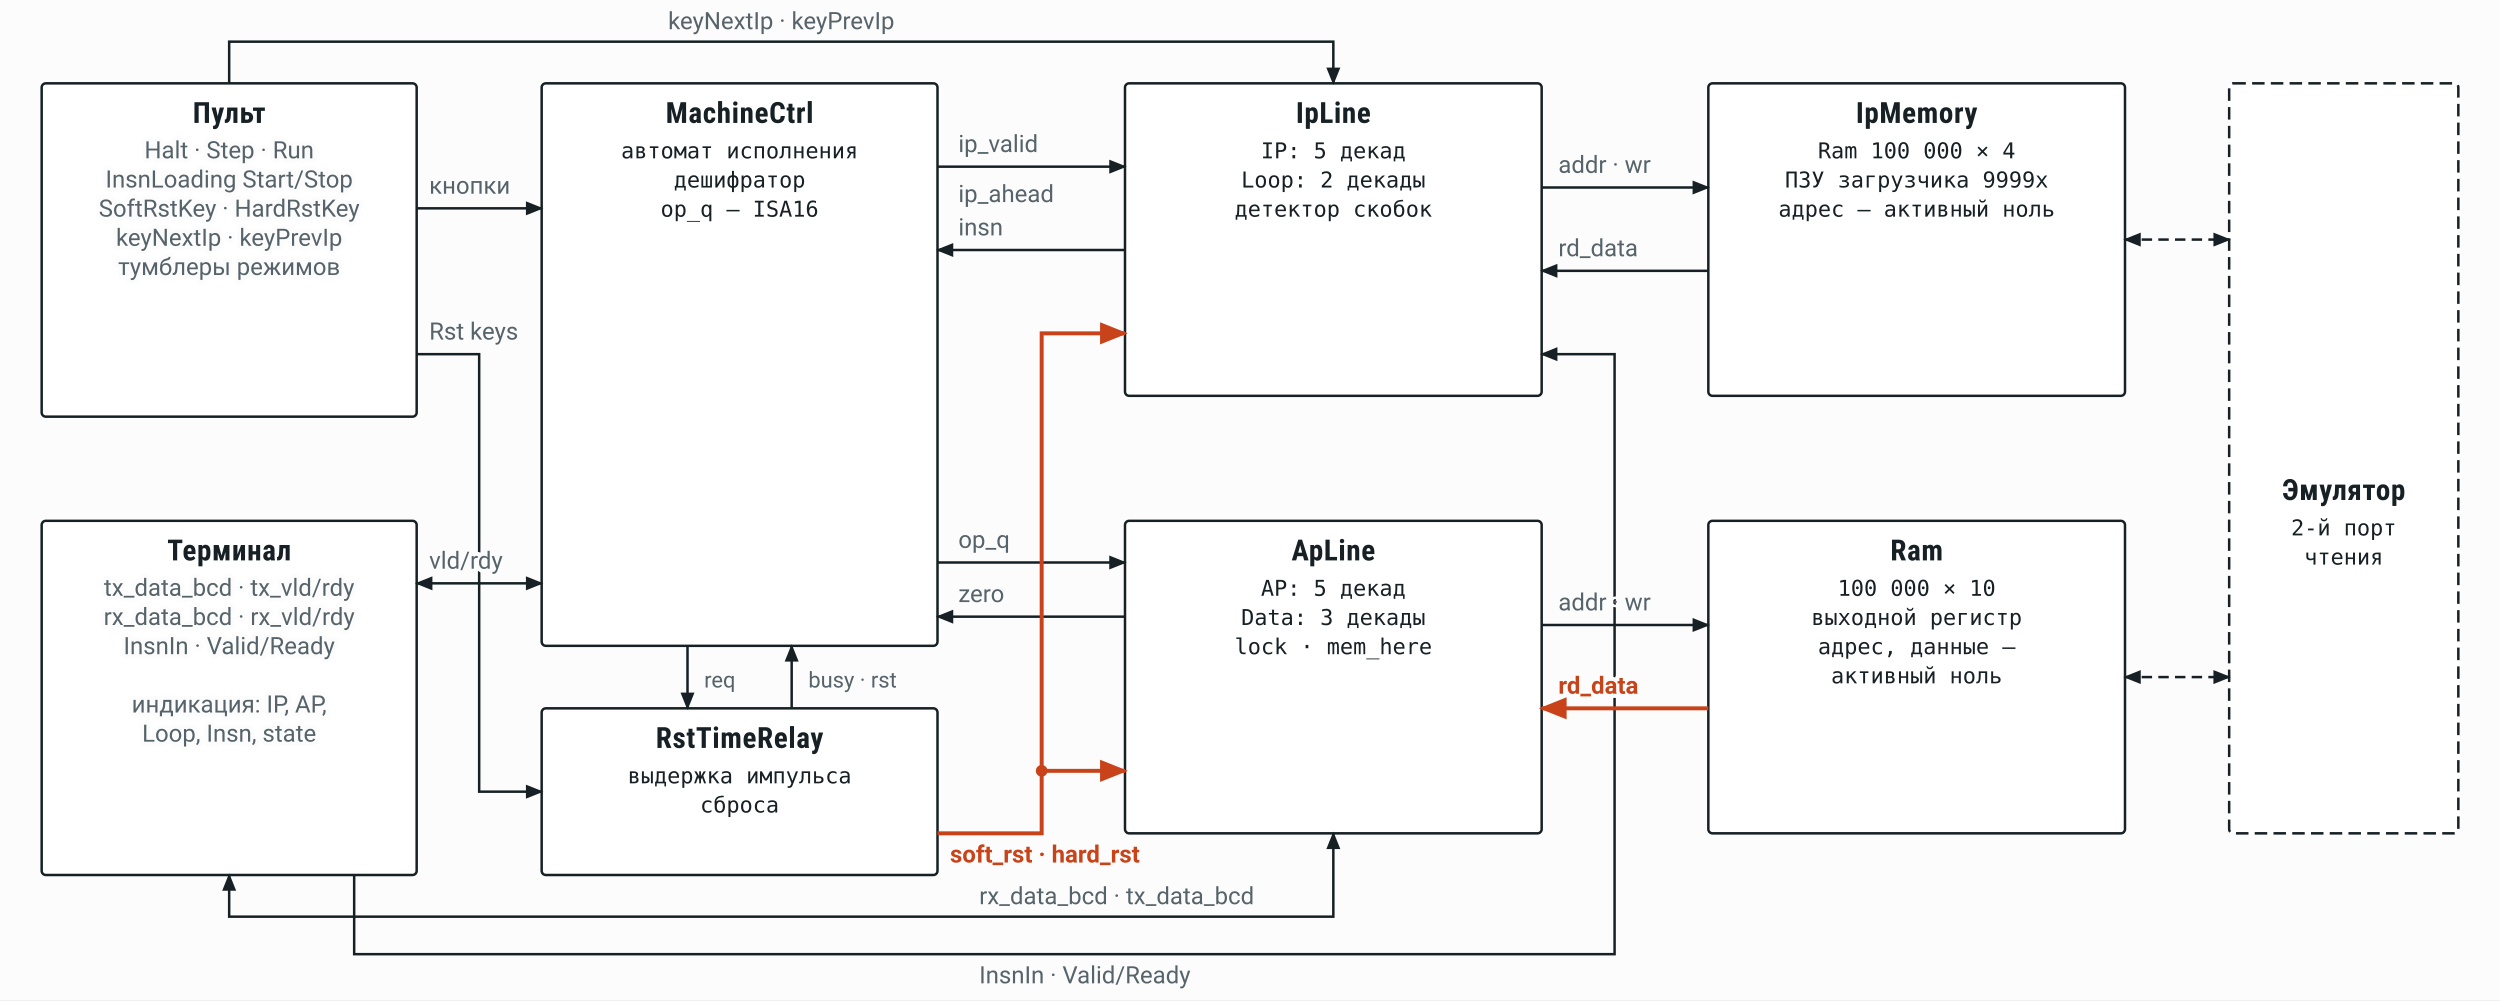
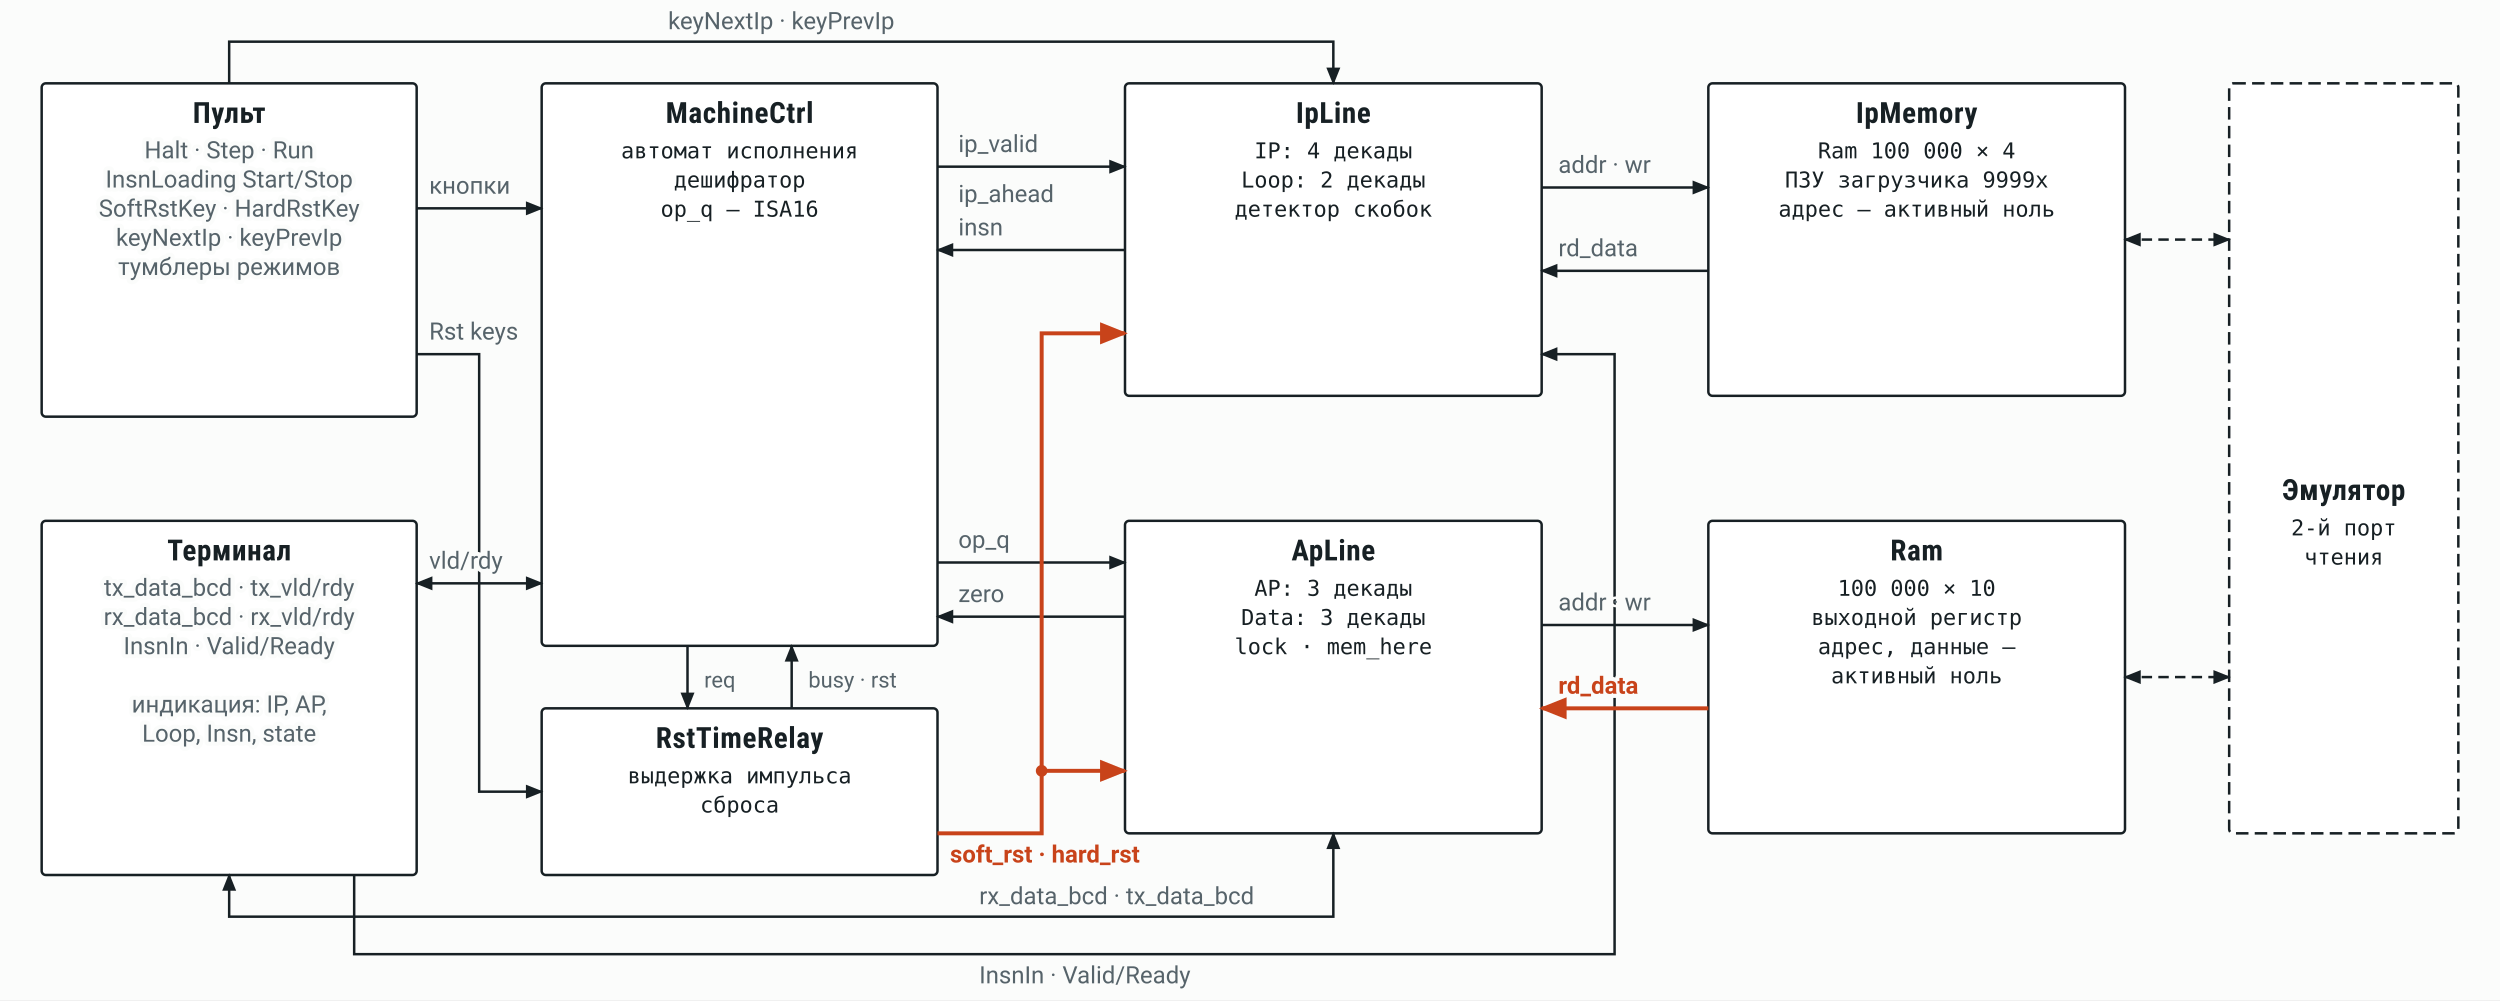
<svg xmlns="http://www.w3.org/2000/svg" viewBox="0 0 1200 480" width="1200" height="480" class="dg" role="img" aria-label="Верхний уровень: пульт и терминал, автомат управления, линия выборки со своей памятью программ, линия данных со своей памятью данных, реле времени, которое держит физические линии сброса всех счётчиков; второй порт памяти — только для эмулятора.">
  <style>
.dg { color: #172024; display: block; height: auto; color: #172024; }
.dg text { fill: currentColor; font-family: "PT Sans", "Segoe UI", Roboto, Helvetica, Arial, sans-serif; font-size: 11px; }
.dg .tt { font-family: "PT Sans Narrow", "Arial Narrow", "Roboto Condensed", Arial, sans-serif; font-weight: 700; font-size: 14px; letter-spacing: 0.02em; }
.dg .tm { font-family: "JetBrains Mono", "DejaVu Sans Mono", Consolas, "Liberation Mono", monospace; font-size: 10.5px; }
.dg .tl { fill: #56636a; font-size: 11.5px; }
.dg .tp { font-family: "JetBrains Mono", "DejaVu Sans Mono", Consolas, "Liberation Mono", monospace; font-size: 11px; }
.dg .tpi { font-family: "JetBrains Mono", "DejaVu Sans Mono", Consolas, "Liberation Mono", monospace; font-size: 10px; fill: #56636a; }
.dg .tn { fill: #56636a; font-size: 10.5px; }
.dg .tg { font-family: "JetBrains Mono", "DejaVu Sans Mono", Consolas, "Liberation Mono", monospace; font-size: 13px; font-weight: 700; }
.dg .ts { font-family: "JetBrains Mono", "DejaVu Sans Mono", Consolas, "Liberation Mono", monospace; font-size: 11.5px; font-weight: 600; }
.dg .tf { font-family: "PT Sans Narrow", "Arial Narrow", "Roboto Condensed", Arial, sans-serif; font-size: 13px; letter-spacing: 0.03em; fill: #56636a; }
.dg .tk { font-family: "PT Sans Narrow", "Arial Narrow", "Roboto Condensed", Arial, sans-serif; font-weight: 700; font-size: 14px; }
.dg .ti { font-family: "JetBrains Mono", "DejaVu Sans Mono", Consolas, "Liberation Mono", monospace; font-size: 8.5px; fill: #56636a; }
.dg .tnum { font-family: "JetBrains Mono", "DejaVu Sans Mono", Consolas, "Liberation Mono", monospace; font-size: 11px; font-weight: 700; fill: #c8431a; }
.dg .tacc { fill: #c8431a; font-weight: 700; font-size: 11.5px; }
.dg .blk { fill: #ffffff; stroke: currentColor; stroke-width: 1.2; }
.dg .blk-opt { fill: #ffffff; stroke: currentColor; stroke-width: 1.2; stroke-dasharray: 6 3; }
.dg .blk-acc { fill: rgba(200, 67, 26, 0.13); stroke: #c8431a; stroke-width: 1.6; }
.dg .frame { fill: none; stroke: #56636a; stroke-width: 1; stroke-dasharray: 2 4; }
.dg .w { fill: none; stroke: currentColor; stroke-width: 1.2; }
.dg .wd { fill: none; stroke: currentColor; stroke-width: 1.2; stroke-dasharray: 5 3; }
.dg .wacc { fill: none; stroke: #c8431a; stroke-width: 1.9; }
.dg .wbus { fill: none; stroke: currentColor; stroke-width: 3.2; }
.dg .wthin { fill: none; stroke: #56636a; stroke-width: 1; }
.dg .wv { fill: none; stroke: currentColor; stroke-width: 1.6; }
.dg .wvacc { fill: none; stroke: #c8431a; stroke-width: 2.1; }
.dg .grid { stroke: #c6cfcd; stroke-width: 1; }
.dg .ah { fill: currentColor; }
.dg .ahg { fill: #c8431a; }
.dg .ahw { fill: #a4126e; }
.dg .wwarn { fill: none; stroke: #a4126e; stroke-width: 1.8; stroke-dasharray: 6 3; }
.dg .twarn { fill: #a4126e; font-weight: 700; font-size: 11.5px; }
.dg .tl, .dg .tn, .dg .tacc, .dg .twarn { paint-order: stroke; stroke: #fbfcfb; stroke-width: 4px; stroke-linejoin: round; }
.dg .dot { fill: currentColor; }
.dg .dot-acc { fill: #c8431a; }
.dg .inv { fill: #ffffff; stroke: currentColor; stroke-width: 1.2; }
.dg .st { fill: #ffffff; stroke: currentColor; stroke-width: 1.3; }
.dg .st-acc { fill: rgba(200, 67, 26, 0.13); stroke: #c8431a; stroke-width: 1.9; }
.dg .st-dim { fill: #e3e9e8; stroke: #56636a; stroke-width: 1.1; stroke-dasharray: 4 3; }
.dg .anode { fill: #e3e9e8; stroke: #56636a; stroke-width: 1; }
.dg .kmain { fill: #ffffff; stroke: currentColor; stroke-width: 1.4; }
.dg .kga { fill: #ffffff; stroke: currentColor; stroke-width: 1.2; }
.dg .kgb { fill: #56636a; }
.dg .lit { fill: #c8431a; stroke: #c8431a; }
.dg .halo { fill: rgba(200, 67, 26, 0.13); }
.dg .tgt { fill: none; stroke: #c8431a; stroke-width: 1.3; stroke-dasharray: 3 3; }
.dg .seg { fill: #ffffff; stroke: currentColor; stroke-width: 1.1; }
.dg .seg-acc { fill: rgba(200, 67, 26, 0.13); stroke: #c8431a; stroke-width: 1.4; }
.dg .seg-off { fill: #e3e9e8; stroke: #56636a; stroke-width: 1; }
</style>
  <rect x="0" y="0" width="1200" height="480" fill="#fbfcfb" />
  <defs>
    <marker id="top-a" viewBox="0 0 10 10" refX="9" refY="5" markerWidth="7" markerHeight="7" orient="auto-start-reverse">
      <path d="M0,1 L10,5 L0,9 z" fill="#172024" stroke="none" stroke-width="0" class="ah" />
    </marker>
    <marker id="top-ag" viewBox="0 0 10 10" refX="9" refY="5" markerWidth="7" markerHeight="7" orient="auto-start-reverse">
      <path d="M0,1 L10,5 L0,9 z" fill="#c8431a" stroke="none" stroke-width="0" class="ahg" />
    </marker>
    <marker id="top-aw" viewBox="0 0 10 10" refX="9" refY="5" markerWidth="7" markerHeight="7" orient="auto-start-reverse">
      <path d="M0,1 L10,5 L0,9 z" fill="#a4126e" stroke="none" stroke-width="0" class="ahw" />
    </marker>
  </defs>
  <g transform="translate(0,0)">
    <rect x="20" y="40" width="180" height="160" rx="2" fill="#ffffff" stroke="#172024" stroke-width="1.2" class="blk" />
    <text x="110" y="59" fill="#172024" font-size="14" font-family="sans-serif" class="tt" text-anchor="middle">Пульт</text>
    <text x="110" y="76" fill="#56636a" font-size="11" font-family="sans-serif" class="tl" text-anchor="middle">Halt · Step · Run</text>
    <text x="110" y="90" fill="#56636a" font-size="11" font-family="sans-serif" class="tl" text-anchor="middle">InsnLoading Start/Stop</text>
    <text x="110" y="104" fill="#56636a" font-size="11" font-family="sans-serif" class="tl" text-anchor="middle">SoftRstKey · HardRstKey</text>
    <text x="110" y="118" fill="#56636a" font-size="11" font-family="sans-serif" class="tl" text-anchor="middle">keyNextIp · keyPrevIp</text>
    <text x="110" y="132" fill="#56636a" font-size="11" font-family="sans-serif" class="tl" text-anchor="middle">тумблеры режимов</text>
    <rect x="20" y="250" width="180" height="170" rx="2" fill="#ffffff" stroke="#172024" stroke-width="1.2" class="blk" />
    <text x="110" y="269" fill="#172024" font-size="14" font-family="sans-serif" class="tt" text-anchor="middle">Терминал</text>
    <text x="110" y="286" fill="#56636a" font-size="11" font-family="sans-serif" class="tl" text-anchor="middle">tx_data_bcd · tx_vld/rdy</text>
    <text x="110" y="300" fill="#56636a" font-size="11" font-family="sans-serif" class="tl" text-anchor="middle">rx_data_bcd · rx_vld/rdy</text>
    <text x="110" y="314" fill="#56636a" font-size="11" font-family="sans-serif" class="tl" text-anchor="middle">InsnIn · Valid/Ready</text>
    <text x="110" y="328" fill="#56636a" font-size="11" font-family="sans-serif" class="tl" text-anchor="middle" />
    <text x="110" y="342" fill="#56636a" font-size="11" font-family="sans-serif" class="tl" text-anchor="middle">индикация: IP, AP,</text>
    <text x="110" y="356" fill="#56636a" font-size="11" font-family="sans-serif" class="tl" text-anchor="middle">Loop, Insn, state</text>
    <rect x="260" y="40" width="190" height="270" rx="2" fill="#ffffff" stroke="#172024" stroke-width="1.2" class="blk" />
    <text x="355" y="59" fill="#172024" font-size="14" font-family="sans-serif" class="tt" text-anchor="middle">MachineCtrl</text>
    <text x="355" y="76" fill="#172024" font-size="11" font-family="sans-serif" class="tm" text-anchor="middle">автомат исполнения</text>
    <text x="355" y="90" fill="#172024" font-size="11" font-family="sans-serif" class="tm" text-anchor="middle">дешифратор</text>
    <text x="355" y="104" fill="#172024" font-size="11" font-family="sans-serif" class="tm" text-anchor="middle">op_q — ISA16</text>
    <rect x="260" y="340" width="190" height="80" rx="2" fill="#ffffff" stroke="#172024" stroke-width="1.2" class="blk" />
    <text x="355" y="359" fill="#172024" font-size="14" font-family="sans-serif" class="tt" text-anchor="middle">RstTimeRelay</text>
    <text x="355" y="376" fill="#172024" font-size="11" font-family="sans-serif" class="tm" text-anchor="middle">выдержка импульса</text>
    <text x="355" y="390" fill="#172024" font-size="11" font-family="sans-serif" class="tm" text-anchor="middle">сброса</text>
    <rect x="540" y="40" width="200" height="150" rx="2" fill="#ffffff" stroke="#172024" stroke-width="1.2" class="blk" />
    <text x="640" y="59" fill="#172024" font-size="14" font-family="sans-serif" class="tt" text-anchor="middle">IpLine</text>
-     <text x="640" y="76" fill="#172024" font-size="11" font-family="sans-serif" class="tm" text-anchor="middle">IP: 5 декад</text>
+     <text x="640" y="76" fill="#172024" font-size="11" font-family="sans-serif" class="tm" text-anchor="middle">IP: 4 декады</text>
    <text x="640" y="90" fill="#172024" font-size="11" font-family="sans-serif" class="tm" text-anchor="middle">Loop: 2 декады</text>
    <text x="640" y="104" fill="#172024" font-size="11" font-family="sans-serif" class="tm" text-anchor="middle">детектор скобок</text>
    <rect x="820" y="40" width="200" height="150" rx="2" fill="#ffffff" stroke="#172024" stroke-width="1.2" class="blk" />
    <text x="920" y="59" fill="#172024" font-size="14" font-family="sans-serif" class="tt" text-anchor="middle">IpMemory</text>
    <text x="920" y="76" fill="#172024" font-size="11" font-family="sans-serif" class="tm" text-anchor="middle">Ram 100 000 × 4</text>
    <text x="920" y="90" fill="#172024" font-size="11" font-family="sans-serif" class="tm" text-anchor="middle">ПЗУ загрузчика 9999x</text>
    <text x="920" y="104" fill="#172024" font-size="11" font-family="sans-serif" class="tm" text-anchor="middle">адрес — активный ноль</text>
    <rect x="540" y="250" width="200" height="150" rx="2" fill="#ffffff" stroke="#172024" stroke-width="1.2" class="blk" />
    <text x="640" y="269" fill="#172024" font-size="14" font-family="sans-serif" class="tt" text-anchor="middle">ApLine</text>
-     <text x="640" y="286" fill="#172024" font-size="11" font-family="sans-serif" class="tm" text-anchor="middle">AP: 5 декад</text>
+     <text x="640" y="286" fill="#172024" font-size="11" font-family="sans-serif" class="tm" text-anchor="middle">AP: 3 декады</text>
    <text x="640" y="300" fill="#172024" font-size="11" font-family="sans-serif" class="tm" text-anchor="middle">Data: 3 декады</text>
    <text x="640" y="314" fill="#172024" font-size="11" font-family="sans-serif" class="tm" text-anchor="middle">lock · mem_here</text>
    <rect x="820" y="250" width="200" height="150" rx="2" fill="#ffffff" stroke="#172024" stroke-width="1.2" class="blk" />
    <text x="920" y="269" fill="#172024" font-size="14" font-family="sans-serif" class="tt" text-anchor="middle">Ram</text>
    <text x="920" y="286" fill="#172024" font-size="11" font-family="sans-serif" class="tm" text-anchor="middle">100 000 × 10</text>
    <text x="920" y="300" fill="#172024" font-size="11" font-family="sans-serif" class="tm" text-anchor="middle">выходной регистр</text>
    <text x="920" y="314" fill="#172024" font-size="11" font-family="sans-serif" class="tm" text-anchor="middle">адрес, данные —</text>
    <text x="920" y="328" fill="#172024" font-size="11" font-family="sans-serif" class="tm" text-anchor="middle">активный ноль</text>
    <rect x="1070" y="40" width="110" height="360" rx="2" fill="#ffffff" stroke="#172024" stroke-width="1.2" class="blk-opt" />
    <text x="1125" y="240" fill="#172024" font-size="14" font-family="sans-serif" class="tt" text-anchor="middle">Эмулятор</text>
    <text x="1125" y="257" fill="#172024" font-size="11" font-family="sans-serif" class="tm" text-anchor="middle">2-й порт</text>
    <text x="1125" y="271" fill="#172024" font-size="11" font-family="sans-serif" class="tm" text-anchor="middle">чтения</text>
    <polyline points="200,100 260,100" fill="none" stroke="#172024" stroke-width="1.2" class="w" marker-end="url(#top-a)" />
    <text x="206" y="93" fill="#56636a" font-size="11" font-family="sans-serif" class="tl" text-anchor="start">кнопки</text>
    <polyline points="200,170 230,170 230,380 260,380" fill="none" stroke="#172024" stroke-width="1.2" class="w" marker-end="url(#top-a)" />
    <text x="206" y="163" fill="#56636a" font-size="11" font-family="sans-serif" class="tl" text-anchor="start">Rst keys</text>
    <polyline points="110,40 110,20 640,20 640,40" fill="none" stroke="#172024" stroke-width="1.2" class="w" marker-end="url(#top-a)" />
    <text x="375" y="14" fill="#56636a" font-size="11" font-family="sans-serif" class="tl" text-anchor="middle">keyNextIp · keyPrevIp</text>
    <polyline points="200,280 260,280" fill="none" stroke="#172024" stroke-width="1.2" class="w" marker-end="url(#top-a)" marker-start="url(#top-a)" />
    <text x="206" y="273" fill="#56636a" font-size="11" font-family="sans-serif" class="tl" text-anchor="start">vld/rdy</text>
    <polyline points="110,420 110,440 640,440 640,400" fill="none" stroke="#172024" stroke-width="1.2" class="w" marker-end="url(#top-a)" marker-start="url(#top-a)" />
    <text x="470" y="434" fill="#56636a" font-size="11" font-family="sans-serif" class="tl" text-anchor="start">rx_data_bcd · tx_data_bcd</text>
    <polyline points="170,420 170,458 775,458 775,170 740,170" fill="none" stroke="#172024" stroke-width="1.2" class="w" marker-end="url(#top-a)" />
    <text x="470" y="472" fill="#56636a" font-size="11" font-family="sans-serif" class="tl" text-anchor="start">InsnIn · Valid/Ready</text>
    <polyline points="450,80 540,80" fill="none" stroke="#172024" stroke-width="1.2" class="w" marker-end="url(#top-a)" />
    <text x="460" y="73" fill="#56636a" font-size="11" font-family="sans-serif" class="tl" text-anchor="start">ip_valid</text>
    <text x="460" y="97" fill="#56636a" font-size="11" font-family="sans-serif" class="tl" text-anchor="start">ip_ahead</text>
    <polyline points="540,120 450,120" fill="none" stroke="#172024" stroke-width="1.2" class="w" marker-end="url(#top-a)" />
    <text x="460" y="113" fill="#56636a" font-size="11" font-family="sans-serif" class="tl" text-anchor="start">insn</text>
    <polyline points="450,270 540,270" fill="none" stroke="#172024" stroke-width="1.2" class="w" marker-end="url(#top-a)" />
    <text x="460" y="263" fill="#56636a" font-size="11" font-family="sans-serif" class="tl" text-anchor="start">op_q</text>
    <polyline points="540,296 450,296" fill="none" stroke="#172024" stroke-width="1.2" class="w" marker-end="url(#top-a)" />
    <text x="460" y="289" fill="#56636a" font-size="11" font-family="sans-serif" class="tl" text-anchor="start">zero</text>
    <polyline points="330,310 330,340" fill="none" stroke="#172024" stroke-width="1.2" class="w" marker-end="url(#top-a)" />
    <polyline points="380,340 380,310" fill="none" stroke="#172024" stroke-width="1.2" class="w" marker-end="url(#top-a)" />
    <text x="338" y="330" fill="#56636a" font-size="10.5" font-family="sans-serif" class="tn" text-anchor="start">req</text>
    <text x="388" y="330" fill="#56636a" font-size="10.5" font-family="sans-serif" class="tn" text-anchor="start">busy · rst</text>
    <polyline points="450,400 500,400 500,160 540,160" fill="none" stroke="#c8431a" stroke-width="1.9" class="wacc" marker-end="url(#top-ag)" />
    <text x="456" y="414" fill="#c8431a" font-size="11" font-family="sans-serif" class="tacc" text-anchor="start">soft_rst · hard_rst</text>
    <circle cx="500" cy="370" r="2.8" fill="#c8431a" stroke="none" stroke-width="0" class="dot-acc" />
    <polyline points="500,370 540,370" fill="none" stroke="#c8431a" stroke-width="1.9" class="wacc" marker-end="url(#top-ag)" />
    <polyline points="740,90 820,90" fill="none" stroke="#172024" stroke-width="1.2" class="w" marker-end="url(#top-a)" />
    <text x="748" y="83" fill="#56636a" font-size="11" font-family="sans-serif" class="tl" text-anchor="start">addr · wr</text>
    <polyline points="820,130 740,130" fill="none" stroke="#172024" stroke-width="1.2" class="w" marker-end="url(#top-a)" />
    <text x="748" y="123" fill="#56636a" font-size="11" font-family="sans-serif" class="tl" text-anchor="start">rd_data</text>
    <polyline points="740,300 820,300" fill="none" stroke="#172024" stroke-width="1.2" class="w" marker-end="url(#top-a)" />
    <text x="748" y="293" fill="#56636a" font-size="11" font-family="sans-serif" class="tl" text-anchor="start">addr · wr</text>
    <polyline points="820,340 740,340" fill="none" stroke="#c8431a" stroke-width="1.9" class="wacc" marker-end="url(#top-ag)" />
    <text x="748" y="333" fill="#c8431a" font-size="11" font-family="sans-serif" class="tacc" text-anchor="start">rd_data</text>
    <polyline points="1020,115 1070,115" fill="none" stroke="#172024" stroke-width="1.2" stroke-dasharray="5 3" class="wd" marker-end="url(#top-a)" marker-start="url(#top-a)" />
    <polyline points="1020,325 1070,325" fill="none" stroke="#172024" stroke-width="1.2" stroke-dasharray="5 3" class="wd" marker-end="url(#top-a)" marker-start="url(#top-a)" />
  </g>
</svg>
